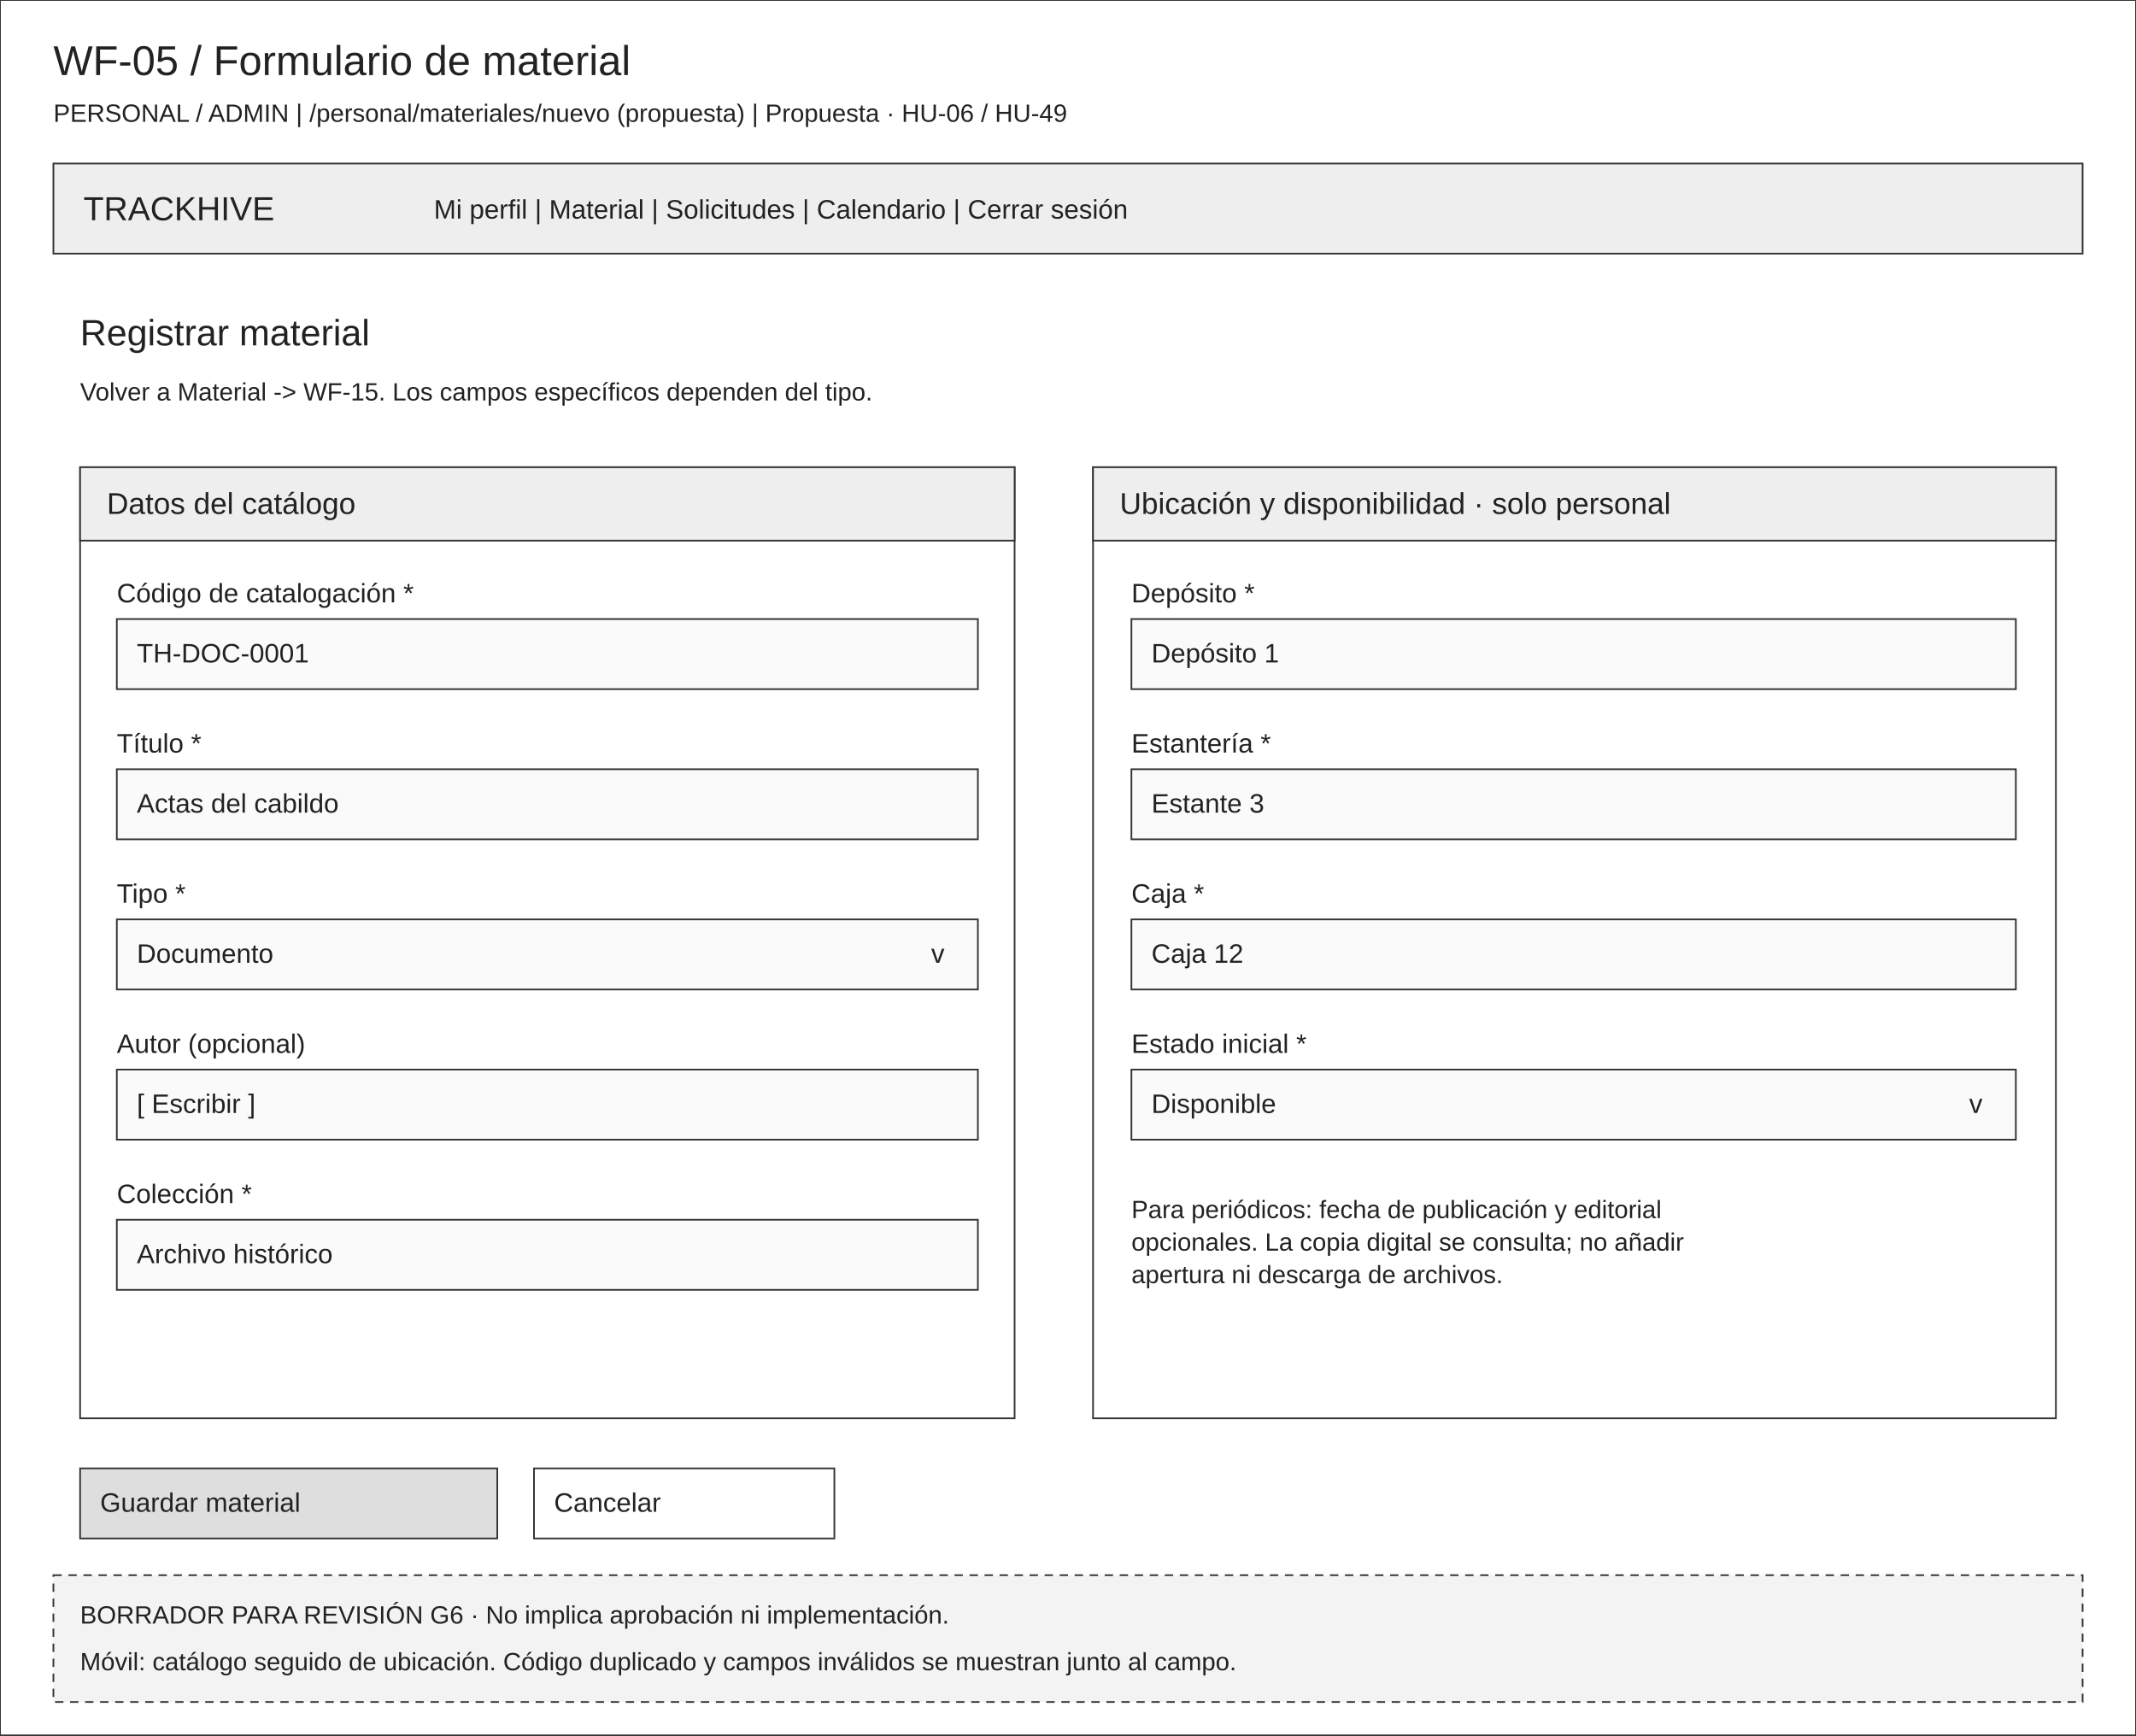
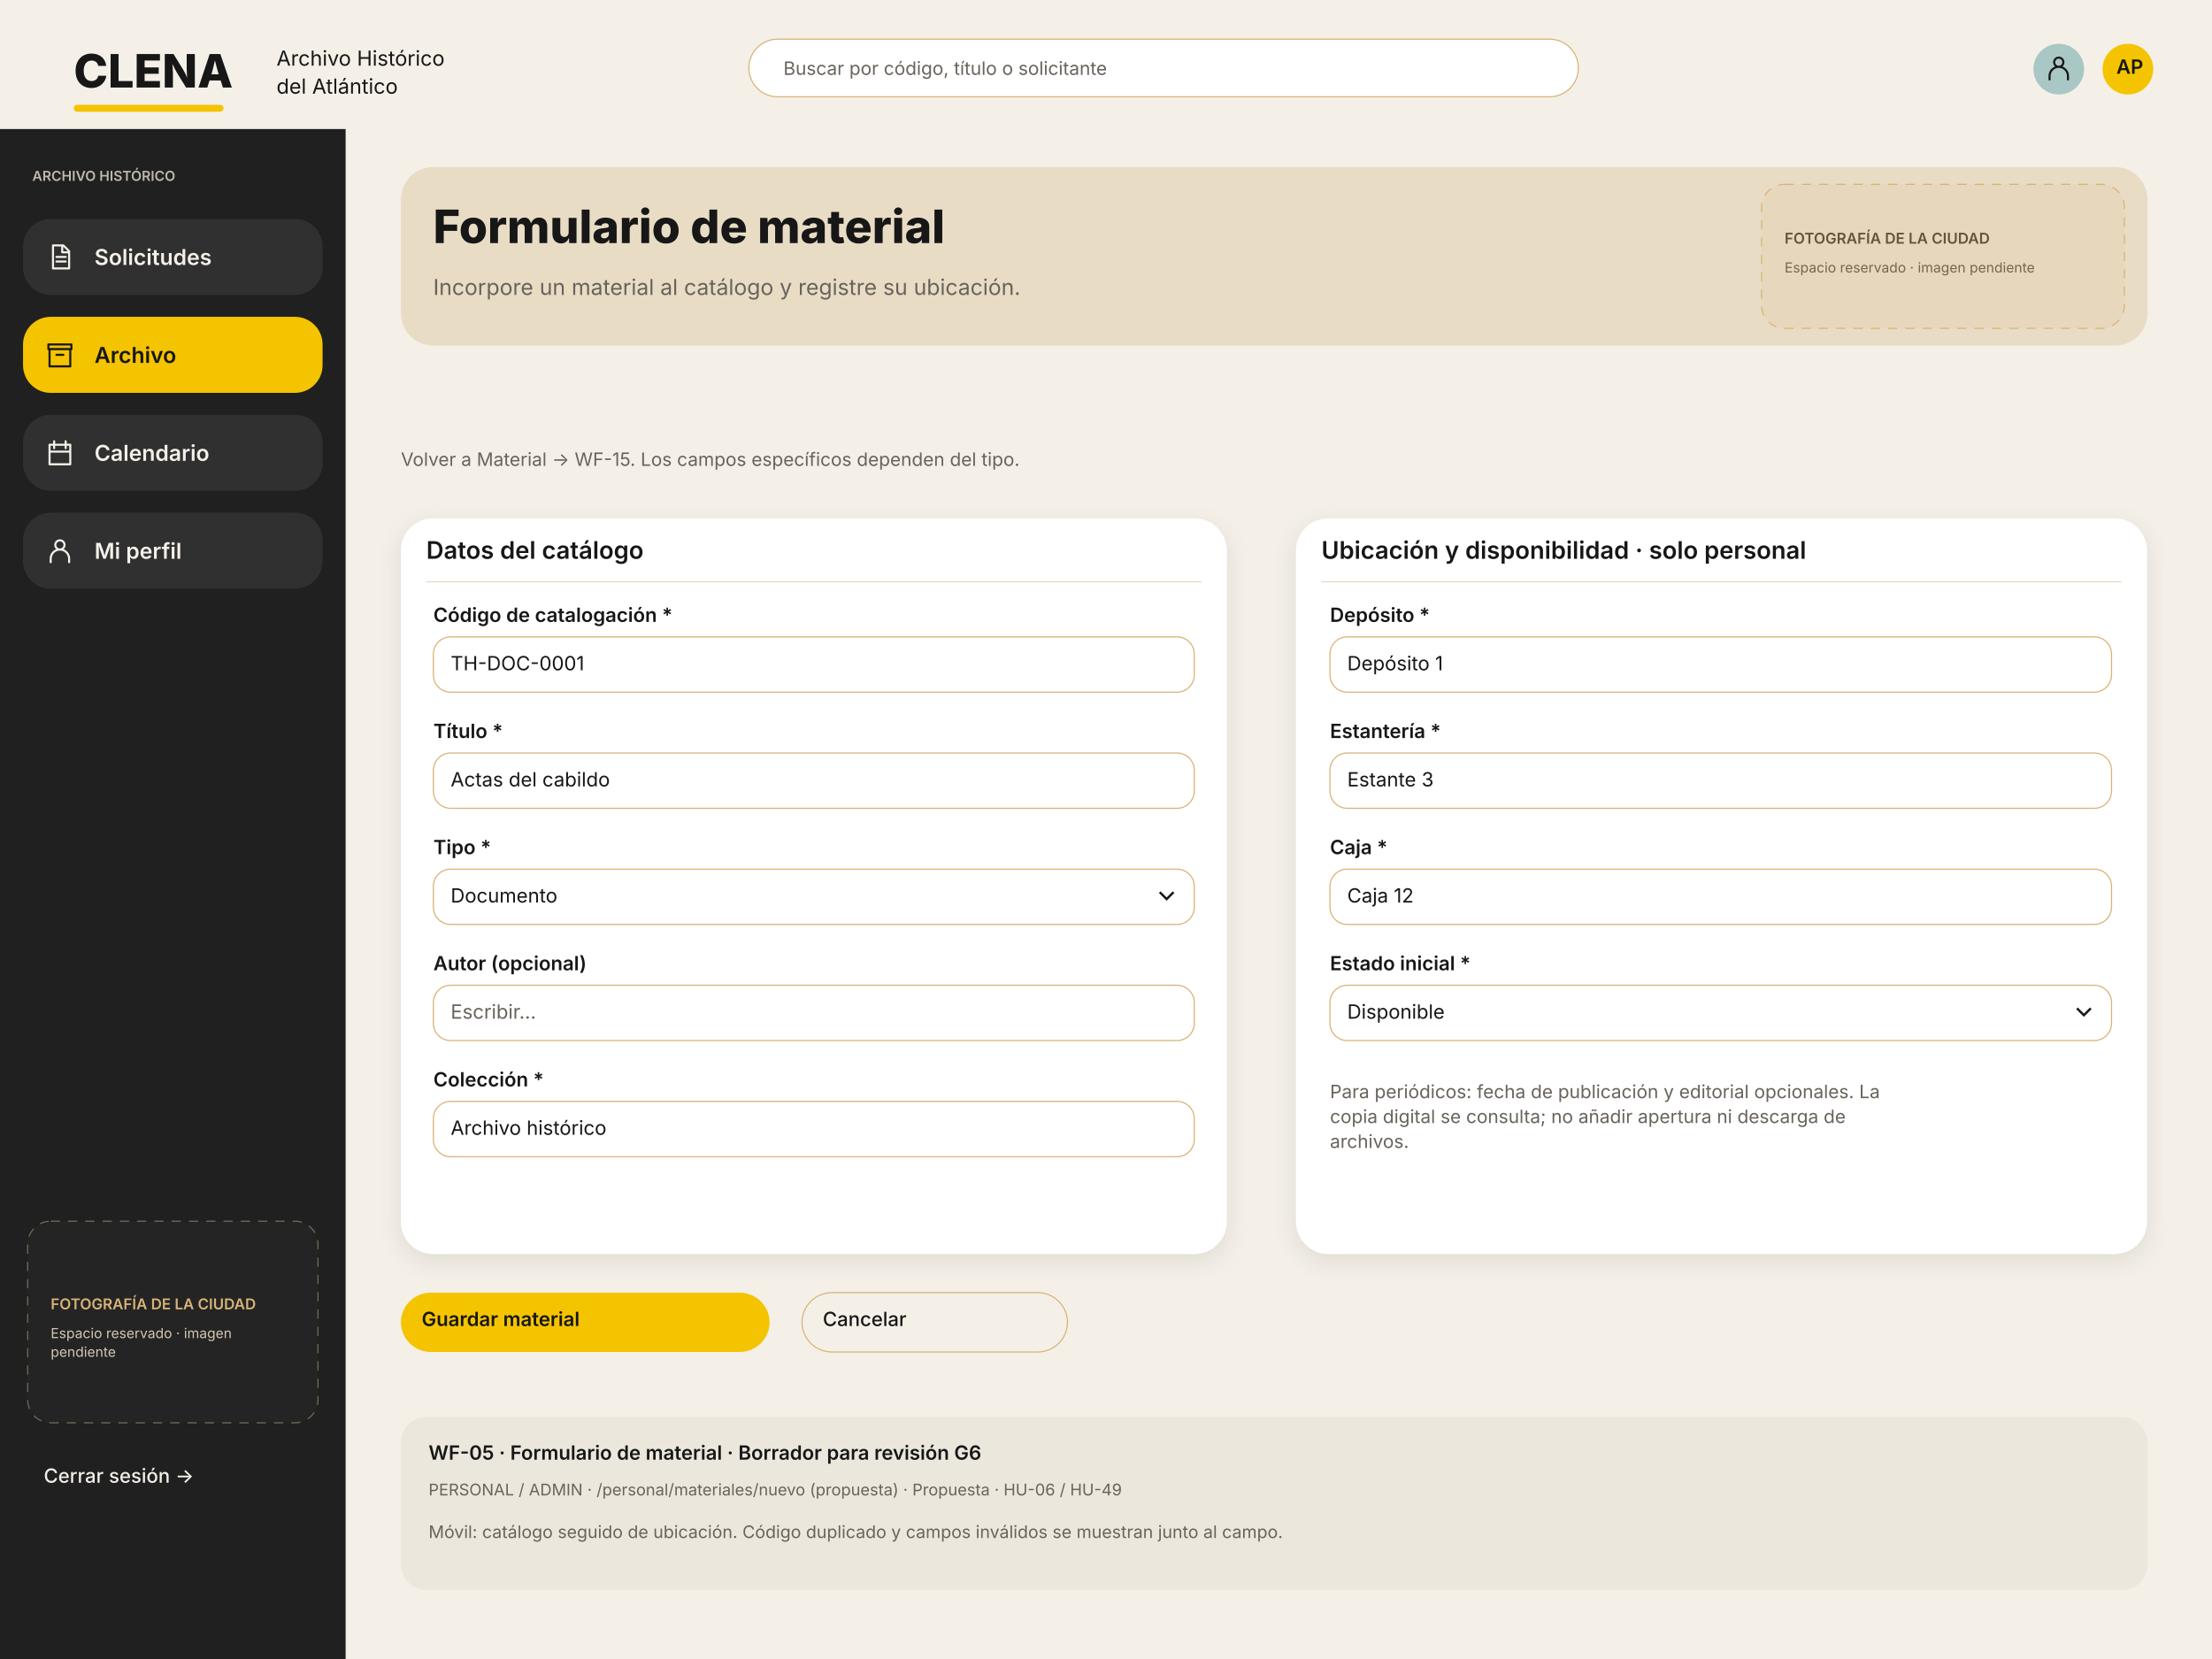
- <svg xmlns="http://www.w3.org/2000/svg" width="1280" height="1040" viewBox="0 0 1280 1040" role="img" aria-labelledby="title desc">
-   <rect x="0" y="0" width="1280" height="1040" fill="#ffffff" stroke="#333" />
-   <text x="32" y="20" font-family="Arial, sans-serif" font-size="25" fill="#222">
-     <tspan x="32" dy="0" y="45">WF-05  /  Formulario de material</tspan>
+ <svg xmlns="http://www.w3.org/2000/svg" width="1920" height="1440" viewBox="0 0 1920 1440" role="img" aria-labelledby="title desc">
+   <defs>
+     <style>@font-face{font-family:Inter;font-style:normal;font-weight:100 900;src:url('assets/InterVariable.woff2') format('woff2')}text{font-kerning:normal}</style>
+     <filter id="card-shadow" x="-15%" y="-15%" width="140%" height="150%">
+       <feDropShadow dx="0" dy="6" stdDeviation="10" flood-color="#171717" flood-opacity="0.09" />
+     </filter>
+   </defs>
+   <rect x="0" y="0" width="1920" height="1440" rx="0" fill="#F4F0E8" stroke="none" />
+   <text x="64" y="36" fill="#171717" font-family="Inter,Arial,sans-serif" font-size="40" font-weight="800" data-max-width="160">
+     <tspan x="64" y="76">CLENA</tspan>
  </text>
-   <text x="32" y="58" font-family="Arial, sans-serif" font-size="15" fill="#222">
-     <tspan x="32" dy="0" y="73">PERSONAL / ADMIN  |  /personal/materiales/nuevo (propuesta)  |  Propuesta · HU-06 / HU-49</tspan>
+   <rect x="64" y="91" width="130" height="6" rx="3" fill="#F5C400" stroke="none" />
+   <text x="240" y="39" fill="#171717" font-family="Inter,Arial,sans-serif" font-size="18" font-weight="400" data-max-width="240">
+     <tspan x="240" y="57">Archivo Histórico</tspan>
+     <tspan x="240" y="81.3">del Atlántico</tspan>
  </text>
-   <rect x="32" y="98" width="1216" height="54" fill="#eeeeee" stroke="#333" />
-   <text x="50" y="112" font-family="Arial, sans-serif" font-size="20" fill="#222">
-     <tspan x="50" dy="0" y="132">TRACKHIVE</tspan>
+   <rect x="650" y="34" width="720" height="50" rx="25" fill="#FFFFFF" stroke="#D8B477" />
+   <text x="680" y="49" fill="#68635B" font-family="Inter,Arial,sans-serif" font-size="16" font-weight="400" data-max-width="660">
+     <tspan x="680" y="65">Buscar por código, título o solicitante</tspan>
  </text>
-   <text x="260" y="115" font-family="Arial, sans-serif" font-size="16" fill="#222">
-     <tspan x="260" dy="0" y="131">Mi perfil  |  Material  |  Solicitudes  |  Calendario  |  Cerrar sesión</tspan>
+   <rect x="1765" y="38" width="44" height="44" rx="22" fill="#A9C7C5" stroke="none" />
+   <g transform="translate(1775 47)" fill="none" stroke="#171717" stroke-width="1.8" stroke-linecap="round" stroke-linejoin="round">
+     <path d="M16 7a4 4 0 1 1-8 0a4 4 0 1 1 8 0 M4 22v-3a8 8 0 0 1 16 0v3" />
+   </g>
+   <rect x="1825" y="38" width="44" height="44" rx="22" fill="#F5C400" stroke="none" />
+   <text x="1837" y="47" fill="#171717" font-family="Inter,Arial,sans-serif" font-size="17" font-weight="600" data-max-width="30">
+     <tspan x="1837" y="64">AP</tspan>
  </text>
-   <text x="48" y="185" font-family="Arial, sans-serif" font-size="22" fill="#222">
-     <tspan x="48" dy="0" y="207">Registrar material</tspan>
+   <rect x="0" y="112" width="300" height="1328" rx="0" fill="#202020" stroke="none" />
+   <text x="28" y="145" fill="#BEB8AE" font-family="Inter,Arial,sans-serif" font-size="12" font-weight="600" data-max-width="245">
+     <tspan x="28" y="157">ARCHIVO HISTÓRICO</tspan>
  </text>
-   <text x="48" y="225" font-family="Arial, sans-serif" font-size="15" fill="#222">
-     <tspan x="48" dy="0" y="240">Volver a Material -&gt; WF-15. Los campos específicos dependen del tipo.</tspan>
+   <rect x="20" y="190" width="260" height="66" rx="24" fill="#303030" stroke="none" />
+   <g transform="translate(40 211)" fill="none" stroke="#F4F0E8" stroke-width="1.8" stroke-linecap="round" stroke-linejoin="round">
+     <path d="M6 2h9l5 5v15H6z M14 2v6h6 M9 12h8 M9 16h8" />
+   </g>
+   <text x="82" y="211" fill="#F4F0E8" font-family="Inter,Arial,sans-serif" font-size="19" font-weight="600" data-max-width="180">
+     <tspan x="82" y="230">Solicitudes</tspan>
  </text>
-   <rect x="48" y="280" width="560" height="570" fill="#ffffff" stroke="#333" />
-   <rect x="48" y="280" width="560" height="44" fill="#eeeeee" stroke="#333" />
-   <text x="64" y="290" font-family="Arial, sans-serif" font-size="18" fill="#222">
-     <tspan x="64" dy="0" y="308">Datos del catálogo</tspan>
+   <rect x="20" y="275" width="260" height="66" rx="24" fill="#F5C400" stroke="none" />
+   <g transform="translate(40 296)" fill="none" stroke="#171717" stroke-width="1.8" stroke-linecap="round" stroke-linejoin="round">
+     <path d="M3 7h18v15H3z M2 3h20v4H2z M9 12h6" />
+   </g>
+   <text x="82" y="296" fill="#171717" font-family="Inter,Arial,sans-serif" font-size="19" font-weight="600" data-max-width="180">
+     <tspan x="82" y="315">Archivo</tspan>
  </text>
-   <text x="70" y="345" font-family="Arial, sans-serif" font-size="16" fill="#222">
-     <tspan x="70" dy="0" y="361">Código de catalogación *</tspan>
+   <rect x="20" y="360" width="260" height="66" rx="24" fill="#303030" stroke="none" />
+   <g transform="translate(40 381)" fill="none" stroke="#F4F0E8" stroke-width="1.8" stroke-linecap="round" stroke-linejoin="round">
+     <path d="M3 5h18v17H3z M7 2v6 M17 2v6 M3 11h18" />
+   </g>
+   <text x="82" y="381" fill="#F4F0E8" font-family="Inter,Arial,sans-serif" font-size="19" font-weight="600" data-max-width="180">
+     <tspan x="82" y="400">Calendario</tspan>
  </text>
-   <rect x="70" y="371" width="516" height="42" fill="#fafafa" stroke="#333" />
-   <text x="82" y="381" font-family="Arial, sans-serif" font-size="16" fill="#222">
-     <tspan x="82" dy="0" y="397">TH-DOC-0001</tspan>
+   <rect x="20" y="445" width="260" height="66" rx="24" fill="#303030" stroke="none" />
+   <g transform="translate(40 466)" fill="none" stroke="#F4F0E8" stroke-width="1.8" stroke-linecap="round" stroke-linejoin="round">
+     <path d="M16 7a4 4 0 1 1-8 0a4 4 0 1 1 8 0 M4 22v-3a8 8 0 0 1 16 0v3" />
+   </g>
+   <text x="82" y="466" fill="#F4F0E8" font-family="Inter,Arial,sans-serif" font-size="19" font-weight="600" data-max-width="180">
+     <tspan x="82" y="485">Mi perfil</tspan>
  </text>
-   <text x="70" y="435" font-family="Arial, sans-serif" font-size="16" fill="#222">
-     <tspan x="70" dy="0" y="451">Título *</tspan>
+   <rect x="24" y="1060" width="252" height="175" rx="20" fill="#242424" stroke="#756953" stroke-dasharray="8 7" />
+   <text x="44" y="1123.5" fill="#D8B477" font-family="Inter,Arial,sans-serif" font-size="13" font-weight="600" data-max-width="212">
+     <tspan x="44" y="1136.5">FOTOGRAFÍA DE LA CIUDAD</tspan>
  </text>
-   <rect x="70" y="461" width="516" height="42" fill="#fafafa" stroke="#333" />
-   <text x="82" y="471" font-family="Arial, sans-serif" font-size="16" fill="#222">
-     <tspan x="82" dy="0" y="487">Actas del cabildo</tspan>
+   <text x="44" y="1149.5" fill="#D4C6B2" font-family="Inter,Arial,sans-serif" font-size="12" font-weight="400" data-max-width="212">
+     <tspan x="44" y="1161.5">Espacio reservado · imagen</tspan>
+     <tspan x="44" y="1177.7">pendiente</tspan>
  </text>
-   <text x="70" y="525" font-family="Arial, sans-serif" font-size="16" fill="#222">
-     <tspan x="70" dy="0" y="541">Tipo *</tspan>
+   <text x="38" y="1270" fill="#F4F0E8" font-family="Inter,Arial,sans-serif" font-size="17" font-weight="500" data-max-width="230">
+     <tspan x="38" y="1287">Cerrar sesión →</tspan>
  </text>
-   <rect x="70" y="551" width="516" height="42" fill="#fafafa" stroke="#333" />
-   <text x="82" y="561" font-family="Arial, sans-serif" font-size="16" fill="#222">
-     <tspan x="82" dy="0" y="577">Documento</tspan>
+   <rect x="348" y="145" width="1516" height="155" rx="28" fill="#E9DCC5" stroke="none" />
+   <text x="376" y="171" fill="#171717" font-family="Inter,Arial,sans-serif" font-size="40" font-weight="800" data-max-width="1096">
+     <tspan x="376" y="211">Formulario de material</tspan>
  </text>
-   <text x="558" y="561" font-family="Arial, sans-serif" font-size="16" fill="#222">
-     <tspan x="558" dy="0" y="577">v</tspan>
+   <text x="376" y="237" fill="#68635B" font-family="Inter,Arial,sans-serif" font-size="19" font-weight="400" data-max-width="1096">
+     <tspan x="376" y="256">Incorpore un material al catálogo y registre su ubicación.</tspan>
  </text>
-   <text x="70" y="615" font-family="Arial, sans-serif" font-size="16" fill="#222">
-     <tspan x="70" dy="0" y="631">Autor (opcional)</tspan>
+   <rect x="1529" y="160" width="315" height="125" rx="20" fill="#E7D7BC" stroke="#D8B477" stroke-dasharray="8 7" />
+   <text x="1549" y="198.5" fill="#65543C" font-family="Inter,Arial,sans-serif" font-size="13" font-weight="600" data-max-width="275">
+     <tspan x="1549" y="211.5">FOTOGRAFÍA DE LA CIUDAD</tspan>
  </text>
-   <rect x="70" y="641" width="516" height="42" fill="#fafafa" stroke="#333" />
-   <text x="82" y="651" font-family="Arial, sans-serif" font-size="16" fill="#222">
-     <tspan x="82" dy="0" y="667">[ Escribir ]</tspan>
+   <text x="1549" y="224.5" fill="#776650" font-family="Inter,Arial,sans-serif" font-size="12" font-weight="400" data-max-width="275">
+     <tspan x="1549" y="236.5">Espacio reservado · imagen pendiente</tspan>
  </text>
-   <text x="70" y="705" font-family="Arial, sans-serif" font-size="16" fill="#222">
-     <tspan x="70" dy="0" y="721">Colección *</tspan>
+   <text x="348" y="388.4" fill="#68635B" font-family="Inter,Arial,sans-serif" font-size="16" font-weight="400" data-max-width="1472">
+     <tspan x="348" y="404.4">Volver a Material → WF-15. Los campos específicos dependen del tipo.</tspan>
  </text>
-   <rect x="70" y="731" width="516" height="42" fill="#fafafa" stroke="#333" />
-   <text x="82" y="741" font-family="Arial, sans-serif" font-size="16" fill="#222">
-     <tspan x="82" dy="0" y="757">Archivo histórico</tspan>
+   <rect x="348" y="450" width="716.8" height="638.4" rx="28" fill="#FFFFFF" stroke="none" filter="url(#card-shadow)" />
+   <text x="370" y="464" fill="#171717" font-family="Inter,Arial,sans-serif" font-size="21" font-weight="600" data-max-width="672.8000000000001">
+     <tspan x="370" y="485">Datos del catálogo</tspan>
  </text>
-   <rect x="655" y="280" width="577" height="570" fill="#ffffff" stroke="#333" />
-   <rect x="655" y="280" width="577" height="44" fill="#eeeeee" stroke="#333" />
-   <text x="671" y="290" font-family="Arial, sans-serif" font-size="18" fill="#222">
-     <tspan x="671" dy="0" y="308">Ubicación y disponibilidad · solo personal</tspan>
+   <path d="M370 505h672.8" stroke="#E6D9C5" />
+   <text x="376.16" y="522.8" fill="#171717" font-family="Inter,Arial,sans-serif" font-size="17" font-weight="600" data-max-width="660.48">
+     <tspan x="376.16" y="539.8">Código de catalogación *</tspan>
  </text>
-   <text x="678" y="345" font-family="Arial, sans-serif" font-size="16" fill="#222">
-     <tspan x="678" dy="0" y="361">Depósito *</tspan>
+   <rect x="376.16" y="552.8" width="660.48" height="48" rx="15" fill="#FFFFFF" stroke="#D8B477" />
+   <text x="391.16" y="564.8" fill="#171717" font-family="Inter,Arial,sans-serif" font-size="17" font-weight="400" data-max-width="605.48">
+     <tspan x="391.16" y="581.8">TH-DOC-0001</tspan>
  </text>
-   <rect x="678" y="371" width="530" height="42" fill="#fafafa" stroke="#333" />
-   <text x="690" y="381" font-family="Arial, sans-serif" font-size="16" fill="#222">
-     <tspan x="690" dy="0" y="397">Depósito 1</tspan>
+   <text x="376.16" y="623.6" fill="#171717" font-family="Inter,Arial,sans-serif" font-size="17" font-weight="600" data-max-width="660.48">
+     <tspan x="376.16" y="640.6">Título *</tspan>
  </text>
-   <text x="678" y="435" font-family="Arial, sans-serif" font-size="16" fill="#222">
-     <tspan x="678" dy="0" y="451">Estantería *</tspan>
+   <rect x="376.16" y="653.6" width="660.48" height="48" rx="15" fill="#FFFFFF" stroke="#D8B477" />
+   <text x="391.16" y="665.6" fill="#171717" font-family="Inter,Arial,sans-serif" font-size="17" font-weight="400" data-max-width="605.48">
+     <tspan x="391.16" y="682.6">Actas del cabildo</tspan>
  </text>
-   <rect x="678" y="461" width="530" height="42" fill="#fafafa" stroke="#333" />
-   <text x="690" y="471" font-family="Arial, sans-serif" font-size="16" fill="#222">
-     <tspan x="690" dy="0" y="487">Estante 3</tspan>
+   <text x="376.16" y="724.4" fill="#171717" font-family="Inter,Arial,sans-serif" font-size="17" font-weight="600" data-max-width="660.48">
+     <tspan x="376.16" y="741.4">Tipo *</tspan>
  </text>
-   <text x="678" y="525" font-family="Arial, sans-serif" font-size="16" fill="#222">
-     <tspan x="678" dy="0" y="541">Caja *</tspan>
+   <rect x="376.16" y="754.4" width="660.48" height="48" rx="15" fill="#FFFFFF" stroke="#D8B477" />
+   <text x="391.16" y="766.4" fill="#171717" font-family="Inter,Arial,sans-serif" font-size="17" font-weight="400" data-max-width="605.48">
+     <tspan x="391.16" y="783.4">Documento</tspan>
  </text>
-   <rect x="678" y="551" width="530" height="42" fill="#fafafa" stroke="#333" />
-   <text x="690" y="561" font-family="Arial, sans-serif" font-size="16" fill="#222">
-     <tspan x="690" dy="0" y="577">Caja 12</tspan>
+   <path d="M1006.64 774.4l6 6 6-6" fill="none" stroke="#171717" stroke-width="2" />
+   <text x="376.16" y="825.2" fill="#171717" font-family="Inter,Arial,sans-serif" font-size="17" font-weight="600" data-max-width="660.48">
+     <tspan x="376.16" y="842.2">Autor (opcional)</tspan>
  </text>
-   <text x="678" y="615" font-family="Arial, sans-serif" font-size="16" fill="#222">
-     <tspan x="678" dy="0" y="631">Estado inicial *</tspan>
+   <rect x="376.16" y="855.2" width="660.48" height="48" rx="15" fill="#FFFFFF" stroke="#D8B477" />
+   <text x="391.16" y="867.2" fill="#68635B" font-family="Inter,Arial,sans-serif" font-size="17" font-weight="400" data-max-width="605.48">
+     <tspan x="391.16" y="884.2">Escribir…</tspan>
  </text>
-   <rect x="678" y="641" width="530" height="42" fill="#fafafa" stroke="#333" />
-   <text x="690" y="651" font-family="Arial, sans-serif" font-size="16" fill="#222">
-     <tspan x="690" dy="0" y="667">Disponible</tspan>
+   <text x="376.16" y="926" fill="#171717" font-family="Inter,Arial,sans-serif" font-size="17" font-weight="600" data-max-width="660.48">
+     <tspan x="376.16" y="943">Colección *</tspan>
  </text>
-   <text x="1180" y="651" font-family="Arial, sans-serif" font-size="16" fill="#222">
-     <tspan x="1180" dy="0" y="667">v</tspan>
+   <rect x="376.16" y="956" width="660.48" height="48" rx="15" fill="#FFFFFF" stroke="#D8B477" />
+   <text x="391.16" y="968" fill="#171717" font-family="Inter,Arial,sans-serif" font-size="17" font-weight="400" data-max-width="605.48">
+     <tspan x="391.16" y="985">Archivo histórico</tspan>
  </text>
-   <text x="678" y="715" font-family="Arial, sans-serif" font-size="15" fill="#222">
-     <tspan x="678" dy="0" y="730">Para periódicos: fecha de publicación y editorial</tspan>
-     <tspan x="678" dy="19.5">opcionales. La copia digital se consulta; no añadir</tspan>
-     <tspan x="678" dy="19.5">apertura ni descarga de archivos.</tspan>
+   <rect x="1124.96" y="450" width="738.56" height="638.4" rx="28" fill="#FFFFFF" stroke="none" filter="url(#card-shadow)" />
+   <text x="1146.96" y="464" fill="#171717" font-family="Inter,Arial,sans-serif" font-size="21" font-weight="600" data-max-width="694.5600000000001">
+     <tspan x="1146.96" y="485">Ubicación y disponibilidad · solo personal</tspan>
  </text>
-   <rect x="48" y="880" width="250" height="42" fill="#dedede" stroke="#333" />
-   <text x="60" y="890" font-family="Arial, sans-serif" font-size="16" fill="#222">
-     <tspan x="60" dy="0" y="906">Guardar material</tspan>
+   <path d="M1146.96 505h694.56" stroke="#E6D9C5" />
+   <text x="1154.4" y="522.8" fill="#171717" font-family="Inter,Arial,sans-serif" font-size="17" font-weight="600" data-max-width="678.4">
+     <tspan x="1154.4" y="539.8">Depósito *</tspan>
  </text>
-   <rect x="320" y="880" width="180" height="42" fill="#ffffff" stroke="#333" />
-   <text x="332" y="890" font-family="Arial, sans-serif" font-size="16" fill="#222">
-     <tspan x="332" dy="0" y="906">Cancelar</tspan>
+   <rect x="1154.4" y="552.8" width="678.4" height="48" rx="15" fill="#FFFFFF" stroke="#D8B477" />
+   <text x="1169.4" y="564.8" fill="#171717" font-family="Inter,Arial,sans-serif" font-size="17" font-weight="400" data-max-width="623.4">
+     <tspan x="1169.4" y="581.8">Depósito 1</tspan>
  </text>
-   <rect x="32" y="944" width="1216" height="76" fill="#f3f3f3" stroke="#333" stroke-dasharray="5 4" />
-   <text x="48" y="958" font-family="Arial, sans-serif" font-size="15" fill="#222">
-     <tspan x="48" dy="0" y="973">BORRADOR PARA REVISIÓN G6 · No implica aprobación ni implementación.</tspan>
+   <text x="1154.4" y="623.6" fill="#171717" font-family="Inter,Arial,sans-serif" font-size="17" font-weight="600" data-max-width="678.4">
+     <tspan x="1154.4" y="640.6">Estantería *</tspan>
  </text>
-   <text x="48" y="986" font-family="Arial, sans-serif" font-size="15" fill="#222">
-     <tspan x="48" dy="0" y="1001">Móvil: catálogo seguido de ubicación. Código duplicado y campos inválidos se muestran junto al campo.</tspan>
+   <rect x="1154.4" y="653.6" width="678.4" height="48" rx="15" fill="#FFFFFF" stroke="#D8B477" />
+   <text x="1169.4" y="665.6" fill="#171717" font-family="Inter,Arial,sans-serif" font-size="17" font-weight="400" data-max-width="623.4">
+     <tspan x="1169.4" y="682.6">Estante 3</tspan>
+   </text>
+   <text x="1154.4" y="724.4" fill="#171717" font-family="Inter,Arial,sans-serif" font-size="17" font-weight="600" data-max-width="678.4">
+     <tspan x="1154.4" y="741.4">Caja *</tspan>
+   </text>
+   <rect x="1154.4" y="754.4" width="678.4" height="48" rx="15" fill="#FFFFFF" stroke="#D8B477" />
+   <text x="1169.4" y="766.4" fill="#171717" font-family="Inter,Arial,sans-serif" font-size="17" font-weight="400" data-max-width="623.4">
+     <tspan x="1169.4" y="783.4">Caja 12</tspan>
+   </text>
+   <text x="1154.4" y="825.2" fill="#171717" font-family="Inter,Arial,sans-serif" font-size="17" font-weight="600" data-max-width="678.4">
+     <tspan x="1154.4" y="842.2">Estado inicial *</tspan>
+   </text>
+   <rect x="1154.4" y="855.2" width="678.4" height="48" rx="15" fill="#FFFFFF" stroke="#D8B477" />
+   <text x="1169.4" y="867.2" fill="#171717" font-family="Inter,Arial,sans-serif" font-size="17" font-weight="400" data-max-width="623.4">
+     <tspan x="1169.4" y="884.2">Disponible</tspan>
+   </text>
+   <path d="M1802.8 875.2l6 6 6-6" fill="none" stroke="#171717" stroke-width="2" />
+   <text x="1154.4" y="937.2" fill="#68635B" font-family="Inter,Arial,sans-serif" font-size="16" font-weight="400" data-max-width="652.8000000000001">
+     <tspan x="1154.4" y="953.2">Para periódicos: fecha de publicación y editorial opcionales. La</tspan>
+     <tspan x="1154.4" y="974.8">copia digital se consulta; no añadir apertura ni descarga de</tspan>
+     <tspan x="1154.4" y="996.4">archivos.</tspan>
+   </text>
+   <rect x="348" y="1122" width="320" height="51.52" rx="26" fill="#F5C400" stroke="none" />
+   <text x="366" y="1134" fill="#171717" font-family="Inter,Arial,sans-serif" font-size="17" font-weight="600" data-max-width="284">
+     <tspan x="366" y="1151">Guardar material</tspan>
+   </text>
+   <rect x="696.16" y="1122" width="230.4" height="51.52" rx="26" fill="#F4F0E8" stroke="#D8B477" />
+   <text x="714.16" y="1134" fill="#171717" font-family="Inter,Arial,sans-serif" font-size="17" font-weight="500" data-max-width="194.4">
+     <tspan x="714.16" y="1151">Cancelar</tspan>
+   </text>
+   <rect x="348" y="1230" width="1516" height="150" rx="22" fill="#ECE7DD" stroke="none" />
+   <text x="372" y="1250" fill="#171717" font-family="Inter,Arial,sans-serif" font-size="17" font-weight="600" data-max-width="1462">
+     <tspan x="372" y="1267">WF-05 · Formulario de material · Borrador para revisión G6</tspan>
+   </text>
+   <text x="372" y="1284" fill="#68635B" font-family="Inter,Arial,sans-serif" font-size="14" font-weight="400" data-max-width="1462">
+     <tspan x="372" y="1298">PERSONAL / ADMIN · /personal/materiales/nuevo (propuesta) · Propuesta · HU-06 / HU-49</tspan>
+   </text>
+   <text x="372" y="1320" fill="#68635B" font-family="Inter,Arial,sans-serif" font-size="15" font-weight="400" data-max-width="1462">
+     <tspan x="372" y="1335">Móvil: catálogo seguido de ubicación. Código duplicado y campos inválidos se muestran junto al campo.</tspan>
  </text>
</svg>
